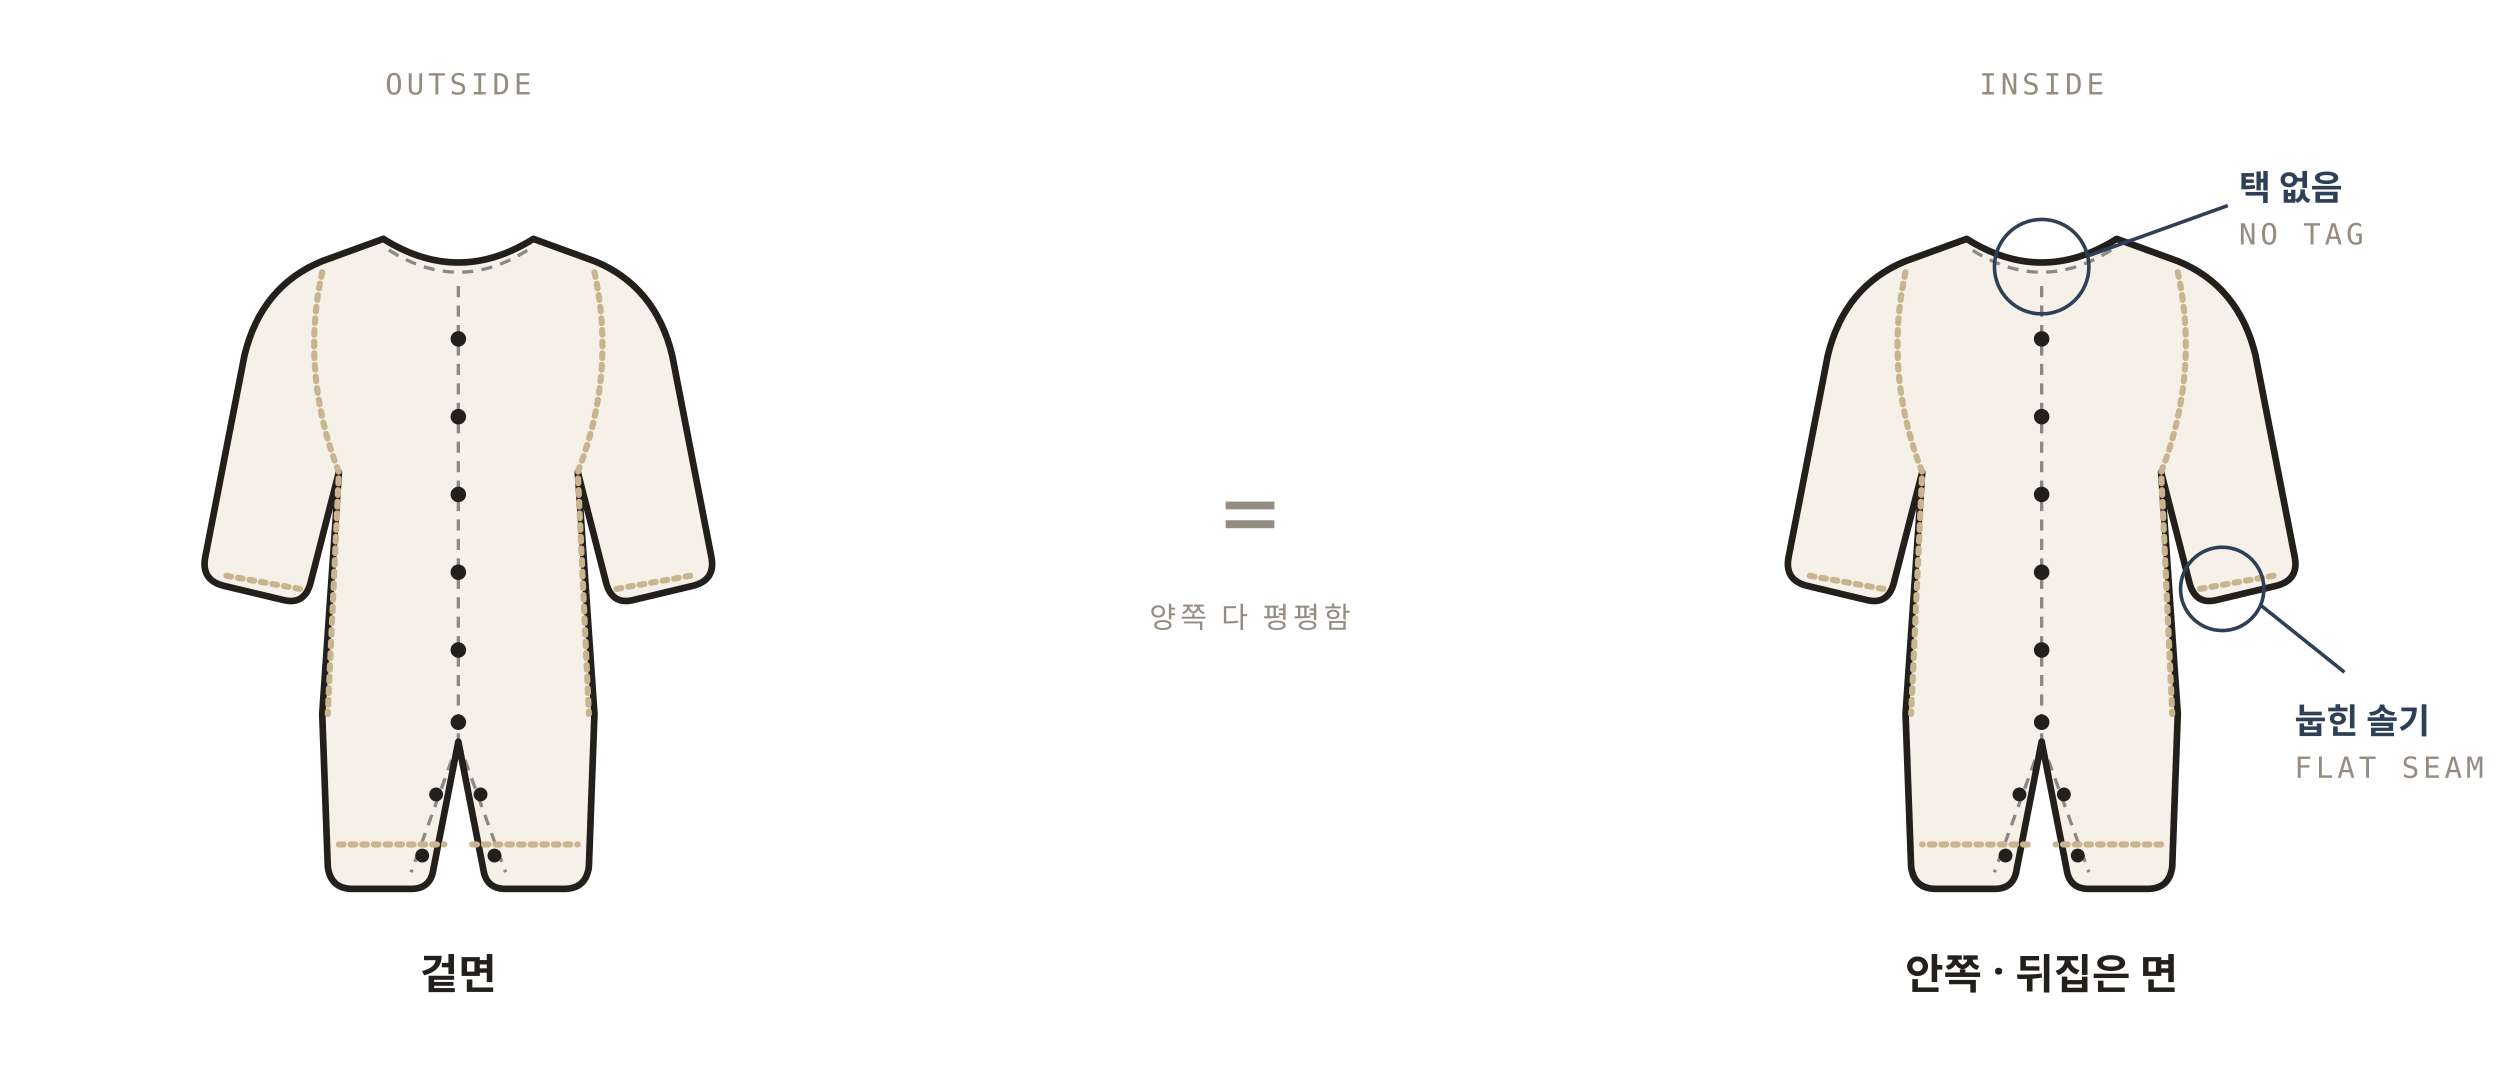
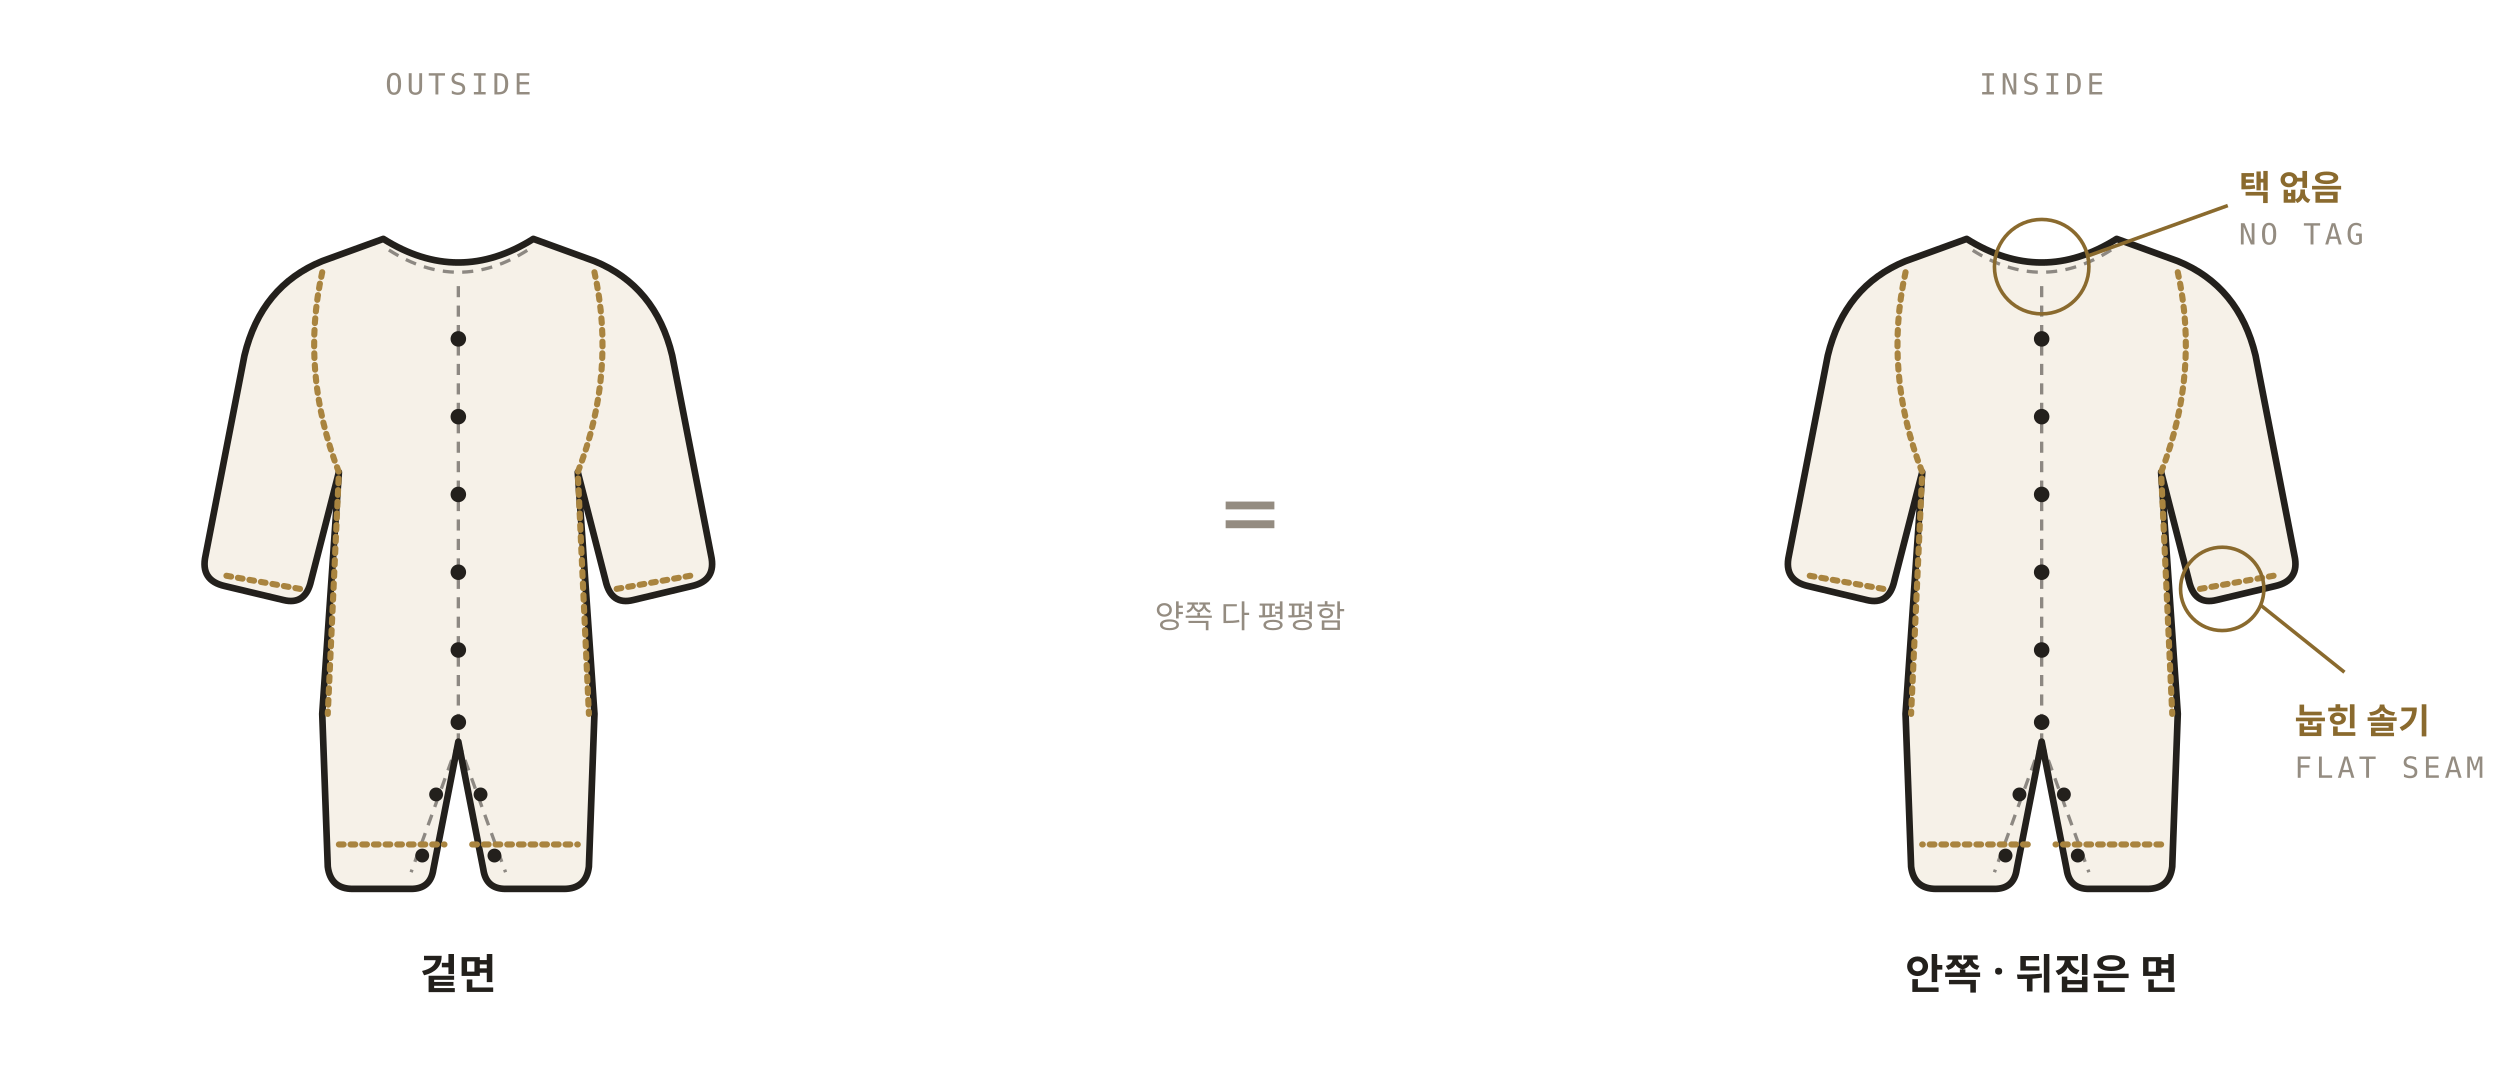
<svg xmlns="http://www.w3.org/2000/svg" viewBox="0 0 900 392" role="img" aria-labelledby="rv-t rv-d">
  <defs>
    <style>
      .cloth{fill:var(--rv-cloth,#F6F1E8);stroke:var(--rv-line,#23201C);stroke-width:2.4;stroke-linejoin:round}
      .seam{fill:none;stroke:var(--rv-line,#23201C);stroke-width:1.2;stroke-dasharray:4 3;opacity:.5}
      .flat{fill:none;stroke:var(--rv-line,#23201C);stroke-width:1.4;opacity:.5}
      .snap{fill:var(--rv-line,#23201C)}
-       .thread{fill:none;stroke:var(--rv-thread,#C8B48F);stroke-width:2.2;stroke-linecap:round;stroke-dasharray:1.7 2.5}
-       .lead{fill:none;stroke:var(--rv-accent,#2E4057);stroke-width:1.3}
-       .ring{fill:none;stroke:var(--rv-accent,#2E4057);stroke-width:1.3}
-       .cap{fill:var(--rv-ink,#23201C);font-family:"Gothic A1","Malgun Gothic",sans-serif;font-size:15px;font-weight:700}
+       .thread{fill:none;stroke:var(--rv-thread,#A9843F);stroke-width:2.2;stroke-linecap:round;stroke-dasharray:1.7 2.5}
+       .lead{fill:none;stroke:var(--rv-accent,#8A6A2E);stroke-width:1.3}
+       .ring{fill:none;stroke:var(--rv-accent,#8A6A2E);stroke-width:1.3}
+       .cap{fill:var(--rv-ink,#23201C);font-family:"Pretendard Variable",Pretendard,"Malgun Gothic",sans-serif;font-size:15px;font-weight:700}
      .mono{fill:var(--rv-ash,#948C81);font-family:"IBM Plex Mono",ui-monospace,monospace;font-size:10.5px;letter-spacing:1.4px}
-       .note{fill:var(--rv-accent,#2E4057);font-family:"Gothic A1","Malgun Gothic",sans-serif;font-size:12.5px;font-weight:700}
+       .kmono{fill:var(--rv-ash,#948C81);font-family:"Pretendard Variable",Pretendard,"Malgun Gothic",sans-serif;font-size:11.5px}
+       .note{fill:var(--rv-accent,#8A6A2E);font-family:"Pretendard Variable",Pretendard,"Malgun Gothic",sans-serif;font-size:12.5px;font-weight:700}
      .eq{fill:var(--rv-ash,#948C81);font-family:"IBM Plex Mono",ui-monospace,monospace;font-size:34px}
    </style>
    <g id="rv-suit">
      <path class="cloth" d="M78 34 Q105 51 132 34 L154 42 Q176 51 182 76 L196 148         Q198 157 189 159 L168 164 Q160 166 158 157 L148 118 L154 205 L152 260         Q151 268 143 268 L122 268 Q115 268 114 261 L105 215 L96 261         Q95 268 88 268 L67 268 Q59 268 58 260 L56 205 L62 118 L52 157         Q50 166 42 164 L21 159 Q12 157 14 148 L28 76 Q34 51 56 42 Z" />
      <path class="seam" d="M105 51 L105 215" />
      <path class="seam" d="M105 215 L122 262 M105 215 L88 262" />
      <path class="seam" d="M80 38 Q105 54 130 38" />
      <path class="thread" d="M56 46 Q48 82 62 118 L58 205" />
      <path class="thread" d="M154 46 Q162 82 148 118 L152 205" />
      <path class="thread" d="M162 160 L190 155 M48 160 L20 155 M62 252 L100 252 M110 252 L148 252" />
      <g class="snap">
        <circle cx="105" cy="70" r="2.8" />
        <circle cx="105" cy="98" r="2.8" />
        <circle cx="105" cy="126" r="2.8" />
        <circle cx="105" cy="154" r="2.8" />
        <circle cx="105" cy="182" r="2.8" />
        <circle cx="105" cy="208" r="2.8" />
        <circle cx="113" cy="234" r="2.5" />
        <circle cx="118" cy="256" r="2.5" />
        <circle cx="97" cy="234" r="2.5" />
        <circle cx="92" cy="256" r="2.5" />
      </g>
    </g>
  </defs>
  <g transform="translate(60,52)">
    <use href="#rv-suit" />
    <text class="mono" x="105" y="-18" text-anchor="middle">OUTSIDE</text>
    <text class="cap" x="105" y="304" text-anchor="middle">겉면</text>
  </g>
  <text class="eq" x="450" y="196" text-anchor="middle">=</text>
-   <text class="mono" x="450" y="226" text-anchor="middle">양쪽 다 평평함</text>
+   <text class="kmono" x="450" y="226" text-anchor="middle">양쪽 다 평평함</text>
  <g transform="translate(840,52) scale(-1,1)">
    <use href="#rv-suit" />
  </g>
  <g transform="translate(630,52)">
    <text class="mono" x="105" y="-18" text-anchor="middle">INSIDE</text>
    <text class="cap" x="105" y="304" text-anchor="middle">안쪽 · 뒤집은 면</text>
    <circle class="ring" cx="105" cy="44" r="17" />
    <path class="lead" d="M122 40 L172 22" />
    <text class="note" x="176" y="20">택 없음</text>
    <text class="mono" x="176" y="36">NO TAG</text>
    <circle class="ring" cx="170" cy="160" r="15" />
    <path class="lead" d="M184 166 L214 190" />
    <text class="note" x="196" y="212">눕힌 솔기</text>
    <text class="mono" x="196" y="228">FLAT SEAM</text>
  </g>
</svg>
